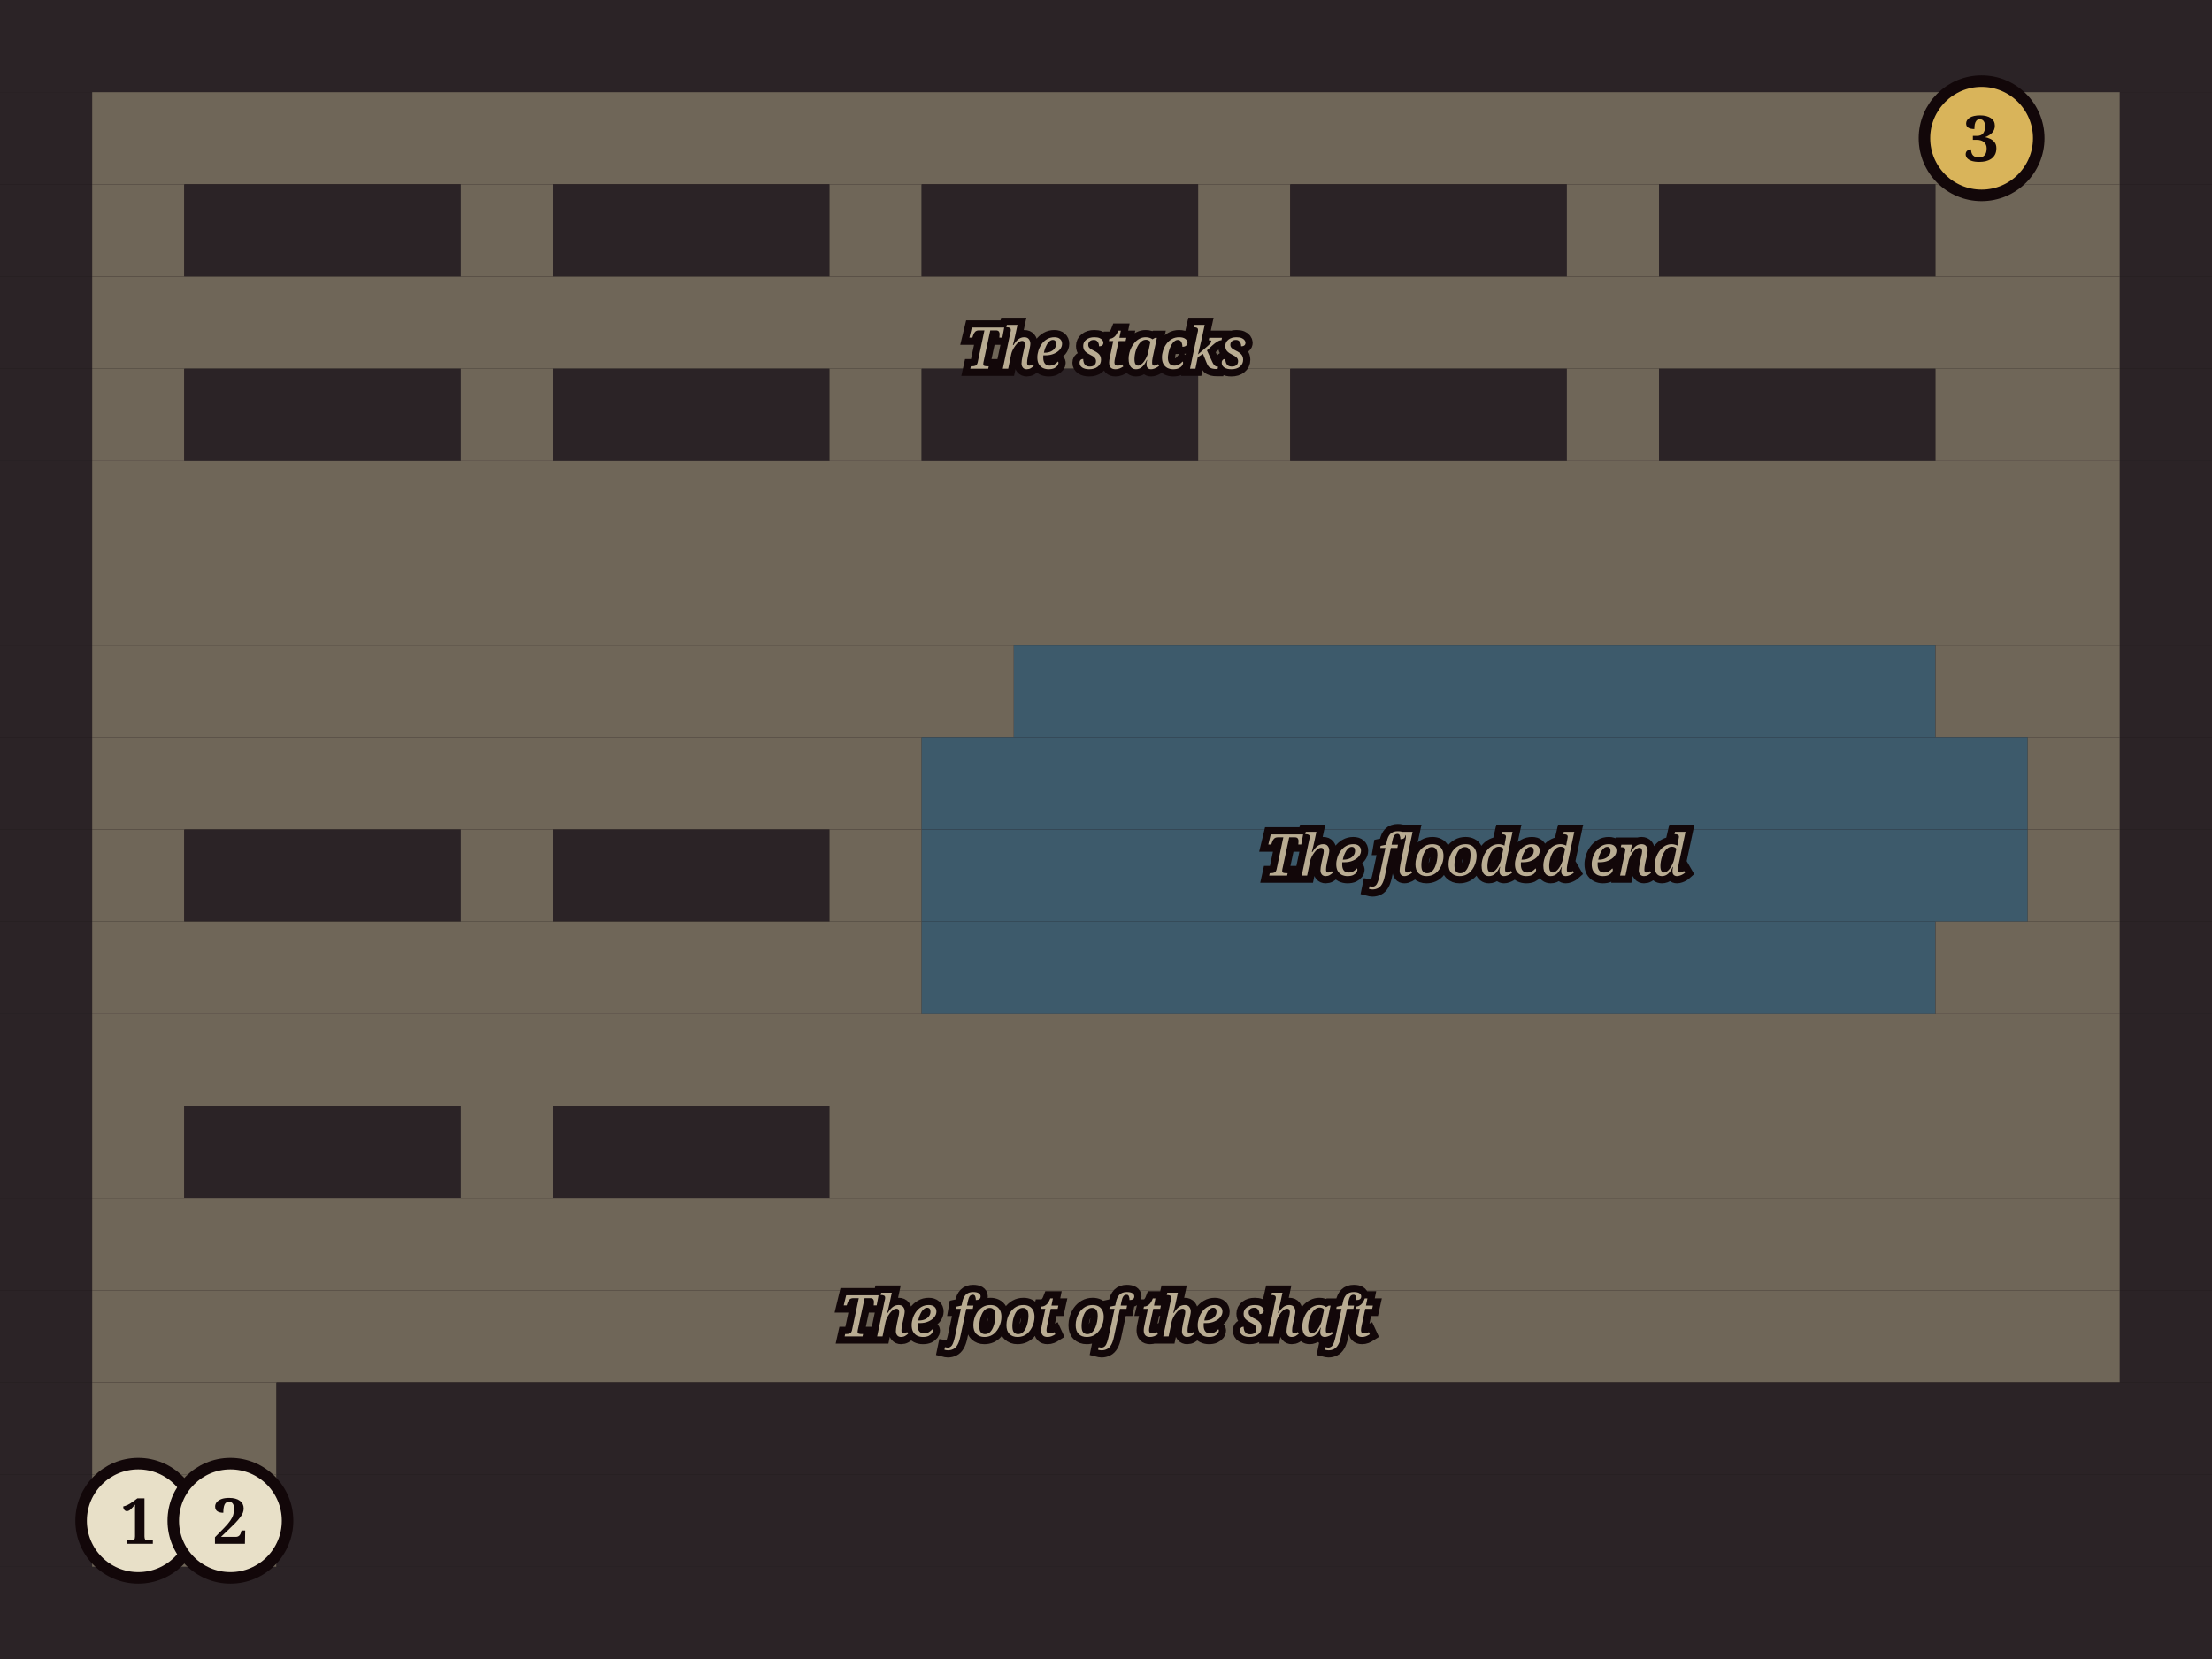
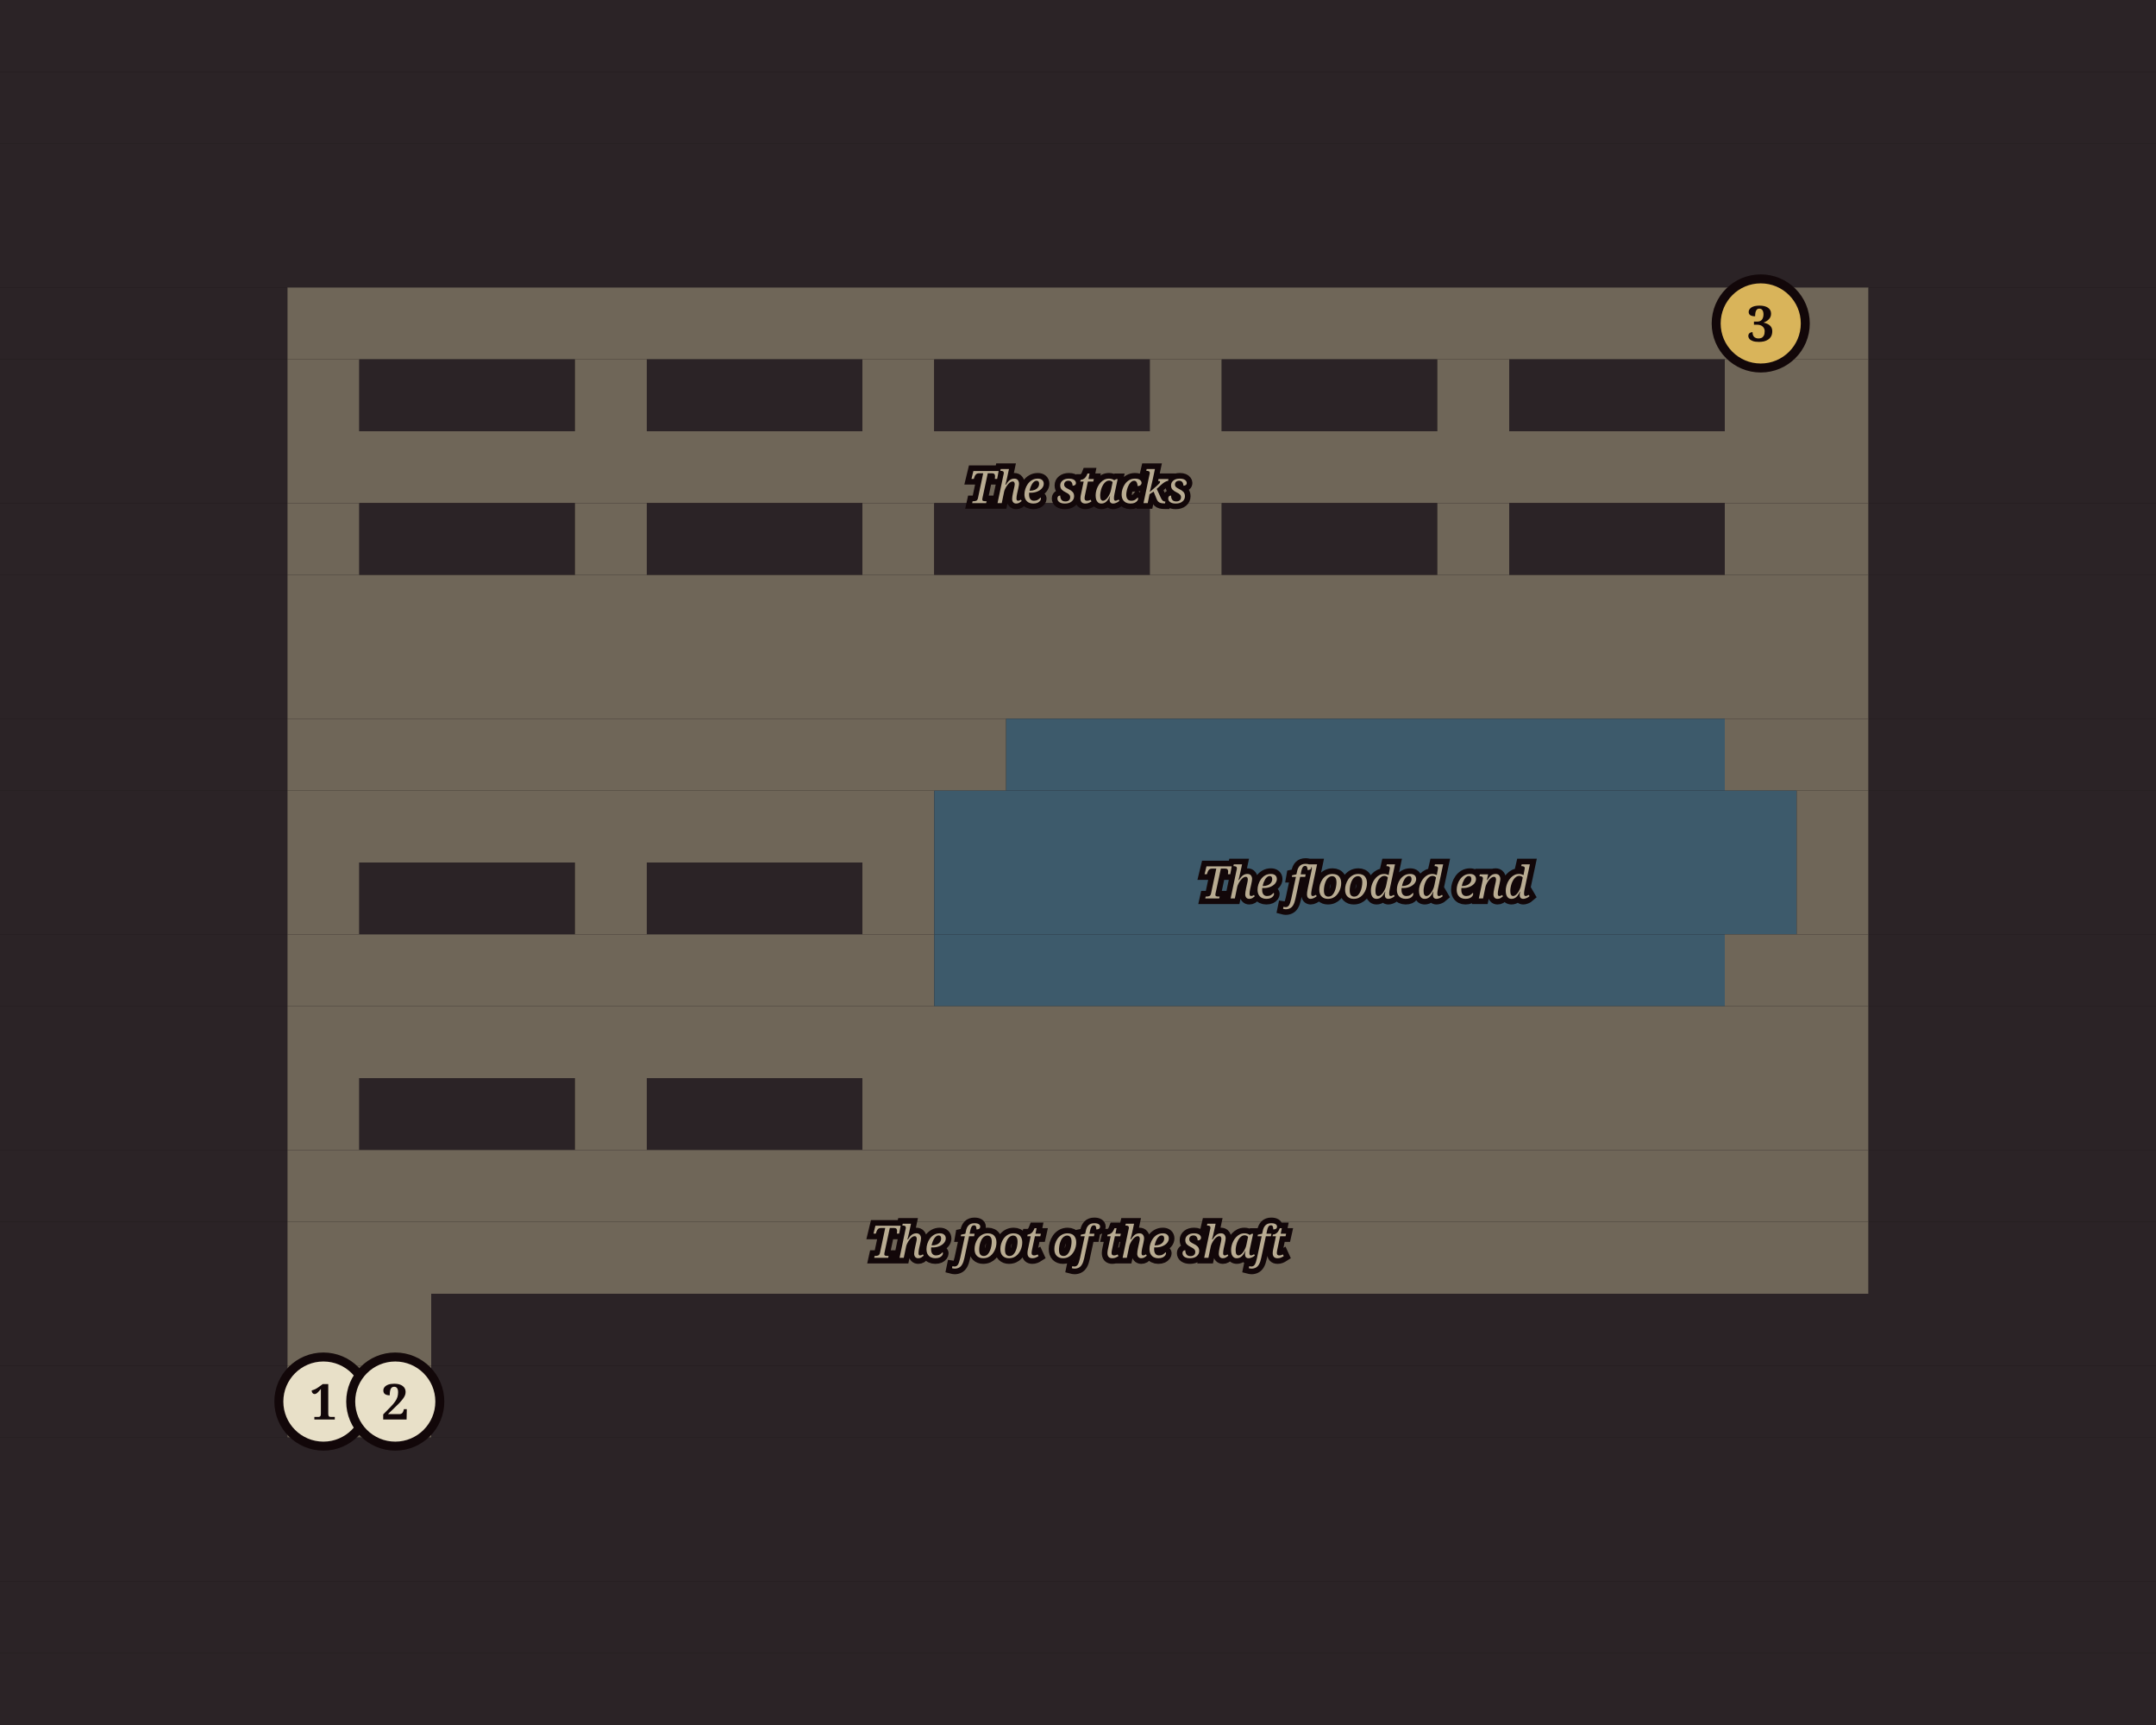
- <svg xmlns="http://www.w3.org/2000/svg" viewBox="0 0 384 288" width="384" height="288" font-family="Georgia, serif">
-   <rect width="384" height="288" fill="#1a1416" />
-   <rect x="0" y="0" width="384" height="16" fill="#2b2326" />
-   <rect x="0" y="16" width="16" height="16" fill="#2b2326" />
-   <rect x="16" y="16" width="352" height="16" fill="#6f6658" />
-   <rect x="368" y="16" width="16" height="16" fill="#2b2326" />
-   <rect x="0" y="32" width="16" height="16" fill="#2b2326" />
-   <rect x="16" y="32" width="16" height="16" fill="#6f6658" />
-   <rect x="32" y="32" width="48" height="16" fill="#2b2326" />
-   <rect x="80" y="32" width="16" height="16" fill="#6f6658" />
-   <rect x="96" y="32" width="48" height="16" fill="#2b2326" />
-   <rect x="144" y="32" width="16" height="16" fill="#6f6658" />
-   <rect x="160" y="32" width="48" height="16" fill="#2b2326" />
-   <rect x="208" y="32" width="16" height="16" fill="#6f6658" />
-   <rect x="224" y="32" width="48" height="16" fill="#2b2326" />
-   <rect x="272" y="32" width="16" height="16" fill="#6f6658" />
-   <rect x="288" y="32" width="48" height="16" fill="#2b2326" />
-   <rect x="336" y="32" width="32" height="16" fill="#6f6658" />
-   <rect x="368" y="32" width="16" height="16" fill="#2b2326" />
-   <rect x="0" y="48" width="16" height="16" fill="#2b2326" />
-   <rect x="16" y="48" width="352" height="16" fill="#6f6658" />
-   <rect x="368" y="48" width="16" height="16" fill="#2b2326" />
-   <rect x="0" y="64" width="16" height="16" fill="#2b2326" />
-   <rect x="16" y="64" width="16" height="16" fill="#6f6658" />
-   <rect x="32" y="64" width="48" height="16" fill="#2b2326" />
-   <rect x="80" y="64" width="16" height="16" fill="#6f6658" />
-   <rect x="96" y="64" width="48" height="16" fill="#2b2326" />
-   <rect x="144" y="64" width="16" height="16" fill="#6f6658" />
-   <rect x="160" y="64" width="48" height="16" fill="#2b2326" />
-   <rect x="208" y="64" width="16" height="16" fill="#6f6658" />
-   <rect x="224" y="64" width="48" height="16" fill="#2b2326" />
-   <rect x="272" y="64" width="16" height="16" fill="#6f6658" />
-   <rect x="288" y="64" width="48" height="16" fill="#2b2326" />
-   <rect x="336" y="64" width="32" height="16" fill="#6f6658" />
-   <rect x="368" y="64" width="16" height="16" fill="#2b2326" />
-   <rect x="0" y="80" width="16" height="16" fill="#2b2326" />
-   <rect x="16" y="80" width="352" height="16" fill="#6f6658" />
-   <rect x="368" y="80" width="16" height="16" fill="#2b2326" />
-   <rect x="0" y="96" width="16" height="16" fill="#2b2326" />
-   <rect x="16" y="96" width="352" height="16" fill="#6f6658" />
-   <rect x="368" y="96" width="16" height="16" fill="#2b2326" />
-   <rect x="0" y="112" width="16" height="16" fill="#2b2326" />
-   <rect x="16" y="112" width="160" height="16" fill="#6f6658" />
-   <rect x="176" y="112" width="160" height="16" fill="#3d5a6b" />
-   <rect x="336" y="112" width="32" height="16" fill="#6f6658" />
-   <rect x="368" y="112" width="16" height="16" fill="#2b2326" />
-   <rect x="0" y="128" width="16" height="16" fill="#2b2326" />
-   <rect x="16" y="128" width="144" height="16" fill="#6f6658" />
-   <rect x="160" y="128" width="192" height="16" fill="#3d5a6b" />
-   <rect x="352" y="128" width="16" height="16" fill="#6f6658" />
-   <rect x="368" y="128" width="16" height="16" fill="#2b2326" />
-   <rect x="0" y="144" width="16" height="16" fill="#2b2326" />
-   <rect x="16" y="144" width="16" height="16" fill="#6f6658" />
-   <rect x="32" y="144" width="48" height="16" fill="#2b2326" />
-   <rect x="80" y="144" width="16" height="16" fill="#6f6658" />
-   <rect x="96" y="144" width="48" height="16" fill="#2b2326" />
-   <rect x="144" y="144" width="16" height="16" fill="#6f6658" />
-   <rect x="160" y="144" width="192" height="16" fill="#3d5a6b" />
-   <rect x="352" y="144" width="16" height="16" fill="#6f6658" />
-   <rect x="368" y="144" width="16" height="16" fill="#2b2326" />
-   <rect x="0" y="160" width="16" height="16" fill="#2b2326" />
-   <rect x="16" y="160" width="144" height="16" fill="#6f6658" />
-   <rect x="160" y="160" width="176" height="16" fill="#3d5a6b" />
-   <rect x="336" y="160" width="32" height="16" fill="#6f6658" />
-   <rect x="368" y="160" width="16" height="16" fill="#2b2326" />
-   <rect x="0" y="176" width="16" height="16" fill="#2b2326" />
-   <rect x="16" y="176" width="352" height="16" fill="#6f6658" />
-   <rect x="368" y="176" width="16" height="16" fill="#2b2326" />
-   <rect x="0" y="192" width="16" height="16" fill="#2b2326" />
-   <rect x="16" y="192" width="16" height="16" fill="#6f6658" />
-   <rect x="32" y="192" width="48" height="16" fill="#2b2326" />
-   <rect x="80" y="192" width="16" height="16" fill="#6f6658" />
-   <rect x="96" y="192" width="48" height="16" fill="#2b2326" />
-   <rect x="144" y="192" width="224" height="16" fill="#6f6658" />
-   <rect x="368" y="192" width="16" height="16" fill="#2b2326" />
-   <rect x="0" y="208" width="16" height="16" fill="#2b2326" />
-   <rect x="16" y="208" width="352" height="16" fill="#6f6658" />
-   <rect x="368" y="208" width="16" height="16" fill="#2b2326" />
-   <rect x="0" y="224" width="16" height="16" fill="#2b2326" />
-   <rect x="16" y="224" width="352" height="16" fill="#6f6658" />
-   <rect x="368" y="224" width="16" height="16" fill="#2b2326" />
-   <rect x="0" y="240" width="16" height="16" fill="#2b2326" />
-   <rect x="16" y="240" width="32" height="16" fill="#6f6658" />
-   <rect x="48" y="240" width="336" height="16" fill="#2b2326" />
-   <rect x="0" y="256" width="16" height="16" fill="#2b2326" />
-   <rect x="16" y="256" width="32" height="16" fill="#6f6658" />
-   <rect x="48" y="256" width="336" height="16" fill="#2b2326" />
-   <rect x="0" y="272" width="384" height="16" fill="#2b2326" />
-   <text x="192.0" y="64.0" font-size="10" text-anchor="middle" fill="#f0e2c0" fill-opacity="0.75" stroke="#120709" stroke-width="2.5" paint-order="stroke" font-style="italic">The stacks</text>
-   <text x="256.0" y="152.0" font-size="10" text-anchor="middle" fill="#f0e2c0" fill-opacity="0.75" stroke="#120709" stroke-width="2.5" paint-order="stroke" font-style="italic">The flooded end</text>
-   <text x="192.0" y="232.0" font-size="10" text-anchor="middle" fill="#f0e2c0" fill-opacity="0.75" stroke="#120709" stroke-width="2.5" paint-order="stroke" font-style="italic">The foot of the shaft</text>
-   <circle cx="24.0" cy="264.0" r="9.92" fill="#e8e0c8" stroke="#120709" stroke-width="2" />
-   <text x="24.0" y="268.0" font-size="11" text-anchor="middle" fill="#120709" font-weight="bold">1</text>
-   <circle cx="40.0" cy="264.0" r="9.92" fill="#e8e0c8" stroke="#120709" stroke-width="2" />
-   <text x="40.0" y="268.0" font-size="11" text-anchor="middle" fill="#120709" font-weight="bold">2</text>
-   <circle cx="344.0" cy="24.0" r="9.92" fill="#d9b45a" stroke="#120709" stroke-width="2" />
-   <text x="344.0" y="28.0" font-size="11" text-anchor="middle" fill="#120709" font-weight="bold">3</text>
+ <svg xmlns="http://www.w3.org/2000/svg" viewBox="0 0 480 384" width="480" height="384" font-family="Georgia, serif">
+   <rect width="480" height="384" fill="#1a1416" />
+   <rect x="0" y="0" width="480" height="16" fill="#2b2326" />
+   <rect x="0" y="16" width="480" height="16" fill="#2b2326" />
+   <rect x="0" y="32" width="480" height="16" fill="#2b2326" />
+   <rect x="0" y="48" width="480" height="16" fill="#2b2326" />
+   <rect x="0" y="64" width="64" height="16" fill="#2b2326" />
+   <rect x="64" y="64" width="352" height="16" fill="#6f6658" />
+   <rect x="416" y="64" width="64" height="16" fill="#2b2326" />
+   <rect x="0" y="80" width="64" height="16" fill="#2b2326" />
+   <rect x="64" y="80" width="16" height="16" fill="#6f6658" />
+   <rect x="80" y="80" width="48" height="16" fill="#2b2326" />
+   <rect x="128" y="80" width="16" height="16" fill="#6f6658" />
+   <rect x="144" y="80" width="48" height="16" fill="#2b2326" />
+   <rect x="192" y="80" width="16" height="16" fill="#6f6658" />
+   <rect x="208" y="80" width="48" height="16" fill="#2b2326" />
+   <rect x="256" y="80" width="16" height="16" fill="#6f6658" />
+   <rect x="272" y="80" width="48" height="16" fill="#2b2326" />
+   <rect x="320" y="80" width="16" height="16" fill="#6f6658" />
+   <rect x="336" y="80" width="48" height="16" fill="#2b2326" />
+   <rect x="384" y="80" width="32" height="16" fill="#6f6658" />
+   <rect x="416" y="80" width="64" height="16" fill="#2b2326" />
+   <rect x="0" y="96" width="64" height="16" fill="#2b2326" />
+   <rect x="64" y="96" width="352" height="16" fill="#6f6658" />
+   <rect x="416" y="96" width="64" height="16" fill="#2b2326" />
+   <rect x="0" y="112" width="64" height="16" fill="#2b2326" />
+   <rect x="64" y="112" width="16" height="16" fill="#6f6658" />
+   <rect x="80" y="112" width="48" height="16" fill="#2b2326" />
+   <rect x="128" y="112" width="16" height="16" fill="#6f6658" />
+   <rect x="144" y="112" width="48" height="16" fill="#2b2326" />
+   <rect x="192" y="112" width="16" height="16" fill="#6f6658" />
+   <rect x="208" y="112" width="48" height="16" fill="#2b2326" />
+   <rect x="256" y="112" width="16" height="16" fill="#6f6658" />
+   <rect x="272" y="112" width="48" height="16" fill="#2b2326" />
+   <rect x="320" y="112" width="16" height="16" fill="#6f6658" />
+   <rect x="336" y="112" width="48" height="16" fill="#2b2326" />
+   <rect x="384" y="112" width="32" height="16" fill="#6f6658" />
+   <rect x="416" y="112" width="64" height="16" fill="#2b2326" />
+   <rect x="0" y="128" width="64" height="16" fill="#2b2326" />
+   <rect x="64" y="128" width="352" height="16" fill="#6f6658" />
+   <rect x="416" y="128" width="64" height="16" fill="#2b2326" />
+   <rect x="0" y="144" width="64" height="16" fill="#2b2326" />
+   <rect x="64" y="144" width="352" height="16" fill="#6f6658" />
+   <rect x="416" y="144" width="64" height="16" fill="#2b2326" />
+   <rect x="0" y="160" width="64" height="16" fill="#2b2326" />
+   <rect x="64" y="160" width="160" height="16" fill="#6f6658" />
+   <rect x="224" y="160" width="160" height="16" fill="#3d5a6b" />
+   <rect x="384" y="160" width="32" height="16" fill="#6f6658" />
+   <rect x="416" y="160" width="64" height="16" fill="#2b2326" />
+   <rect x="0" y="176" width="64" height="16" fill="#2b2326" />
+   <rect x="64" y="176" width="144" height="16" fill="#6f6658" />
+   <rect x="208" y="176" width="192" height="16" fill="#3d5a6b" />
+   <rect x="400" y="176" width="16" height="16" fill="#6f6658" />
+   <rect x="416" y="176" width="64" height="16" fill="#2b2326" />
+   <rect x="0" y="192" width="64" height="16" fill="#2b2326" />
+   <rect x="64" y="192" width="16" height="16" fill="#6f6658" />
+   <rect x="80" y="192" width="48" height="16" fill="#2b2326" />
+   <rect x="128" y="192" width="16" height="16" fill="#6f6658" />
+   <rect x="144" y="192" width="48" height="16" fill="#2b2326" />
+   <rect x="192" y="192" width="16" height="16" fill="#6f6658" />
+   <rect x="208" y="192" width="192" height="16" fill="#3d5a6b" />
+   <rect x="400" y="192" width="16" height="16" fill="#6f6658" />
+   <rect x="416" y="192" width="64" height="16" fill="#2b2326" />
+   <rect x="0" y="208" width="64" height="16" fill="#2b2326" />
+   <rect x="64" y="208" width="144" height="16" fill="#6f6658" />
+   <rect x="208" y="208" width="176" height="16" fill="#3d5a6b" />
+   <rect x="384" y="208" width="32" height="16" fill="#6f6658" />
+   <rect x="416" y="208" width="64" height="16" fill="#2b2326" />
+   <rect x="0" y="224" width="64" height="16" fill="#2b2326" />
+   <rect x="64" y="224" width="352" height="16" fill="#6f6658" />
+   <rect x="416" y="224" width="64" height="16" fill="#2b2326" />
+   <rect x="0" y="240" width="64" height="16" fill="#2b2326" />
+   <rect x="64" y="240" width="16" height="16" fill="#6f6658" />
+   <rect x="80" y="240" width="48" height="16" fill="#2b2326" />
+   <rect x="128" y="240" width="16" height="16" fill="#6f6658" />
+   <rect x="144" y="240" width="48" height="16" fill="#2b2326" />
+   <rect x="192" y="240" width="224" height="16" fill="#6f6658" />
+   <rect x="416" y="240" width="64" height="16" fill="#2b2326" />
+   <rect x="0" y="256" width="64" height="16" fill="#2b2326" />
+   <rect x="64" y="256" width="352" height="16" fill="#6f6658" />
+   <rect x="416" y="256" width="64" height="16" fill="#2b2326" />
+   <rect x="0" y="272" width="64" height="16" fill="#2b2326" />
+   <rect x="64" y="272" width="352" height="16" fill="#6f6658" />
+   <rect x="416" y="272" width="64" height="16" fill="#2b2326" />
+   <rect x="0" y="288" width="64" height="16" fill="#2b2326" />
+   <rect x="64" y="288" width="32" height="16" fill="#6f6658" />
+   <rect x="96" y="288" width="384" height="16" fill="#2b2326" />
+   <rect x="0" y="304" width="64" height="16" fill="#2b2326" />
+   <rect x="64" y="304" width="32" height="16" fill="#6f6658" />
+   <rect x="96" y="304" width="384" height="16" fill="#2b2326" />
+   <rect x="0" y="320" width="480" height="16" fill="#2b2326" />
+   <rect x="0" y="336" width="480" height="16" fill="#2b2326" />
+   <rect x="0" y="352" width="480" height="16" fill="#2b2326" />
+   <rect x="0" y="368" width="480" height="16" fill="#2b2326" />
+   <text x="240.0" y="112.0" font-size="10" text-anchor="middle" fill="#f0e2c0" fill-opacity="0.75" stroke="#120709" stroke-width="2.5" paint-order="stroke" font-style="italic">The stacks</text>
+   <text x="304.0" y="200.0" font-size="10" text-anchor="middle" fill="#f0e2c0" fill-opacity="0.75" stroke="#120709" stroke-width="2.5" paint-order="stroke" font-style="italic">The flooded end</text>
+   <text x="240.0" y="280.0" font-size="10" text-anchor="middle" fill="#f0e2c0" fill-opacity="0.75" stroke="#120709" stroke-width="2.5" paint-order="stroke" font-style="italic">The foot of the shaft</text>
+   <circle cx="72.0" cy="312.0" r="9.92" fill="#e8e0c8" stroke="#120709" stroke-width="2" />
+   <text x="72.0" y="316.0" font-size="11" text-anchor="middle" fill="#120709" font-weight="bold">1</text>
+   <circle cx="88.0" cy="312.0" r="9.92" fill="#e8e0c8" stroke="#120709" stroke-width="2" />
+   <text x="88.0" y="316.0" font-size="11" text-anchor="middle" fill="#120709" font-weight="bold">2</text>
+   <circle cx="392.0" cy="72.0" r="9.92" fill="#d9b45a" stroke="#120709" stroke-width="2" />
+   <text x="392.0" y="76.0" font-size="11" text-anchor="middle" fill="#120709" font-weight="bold">3</text>
</svg>
